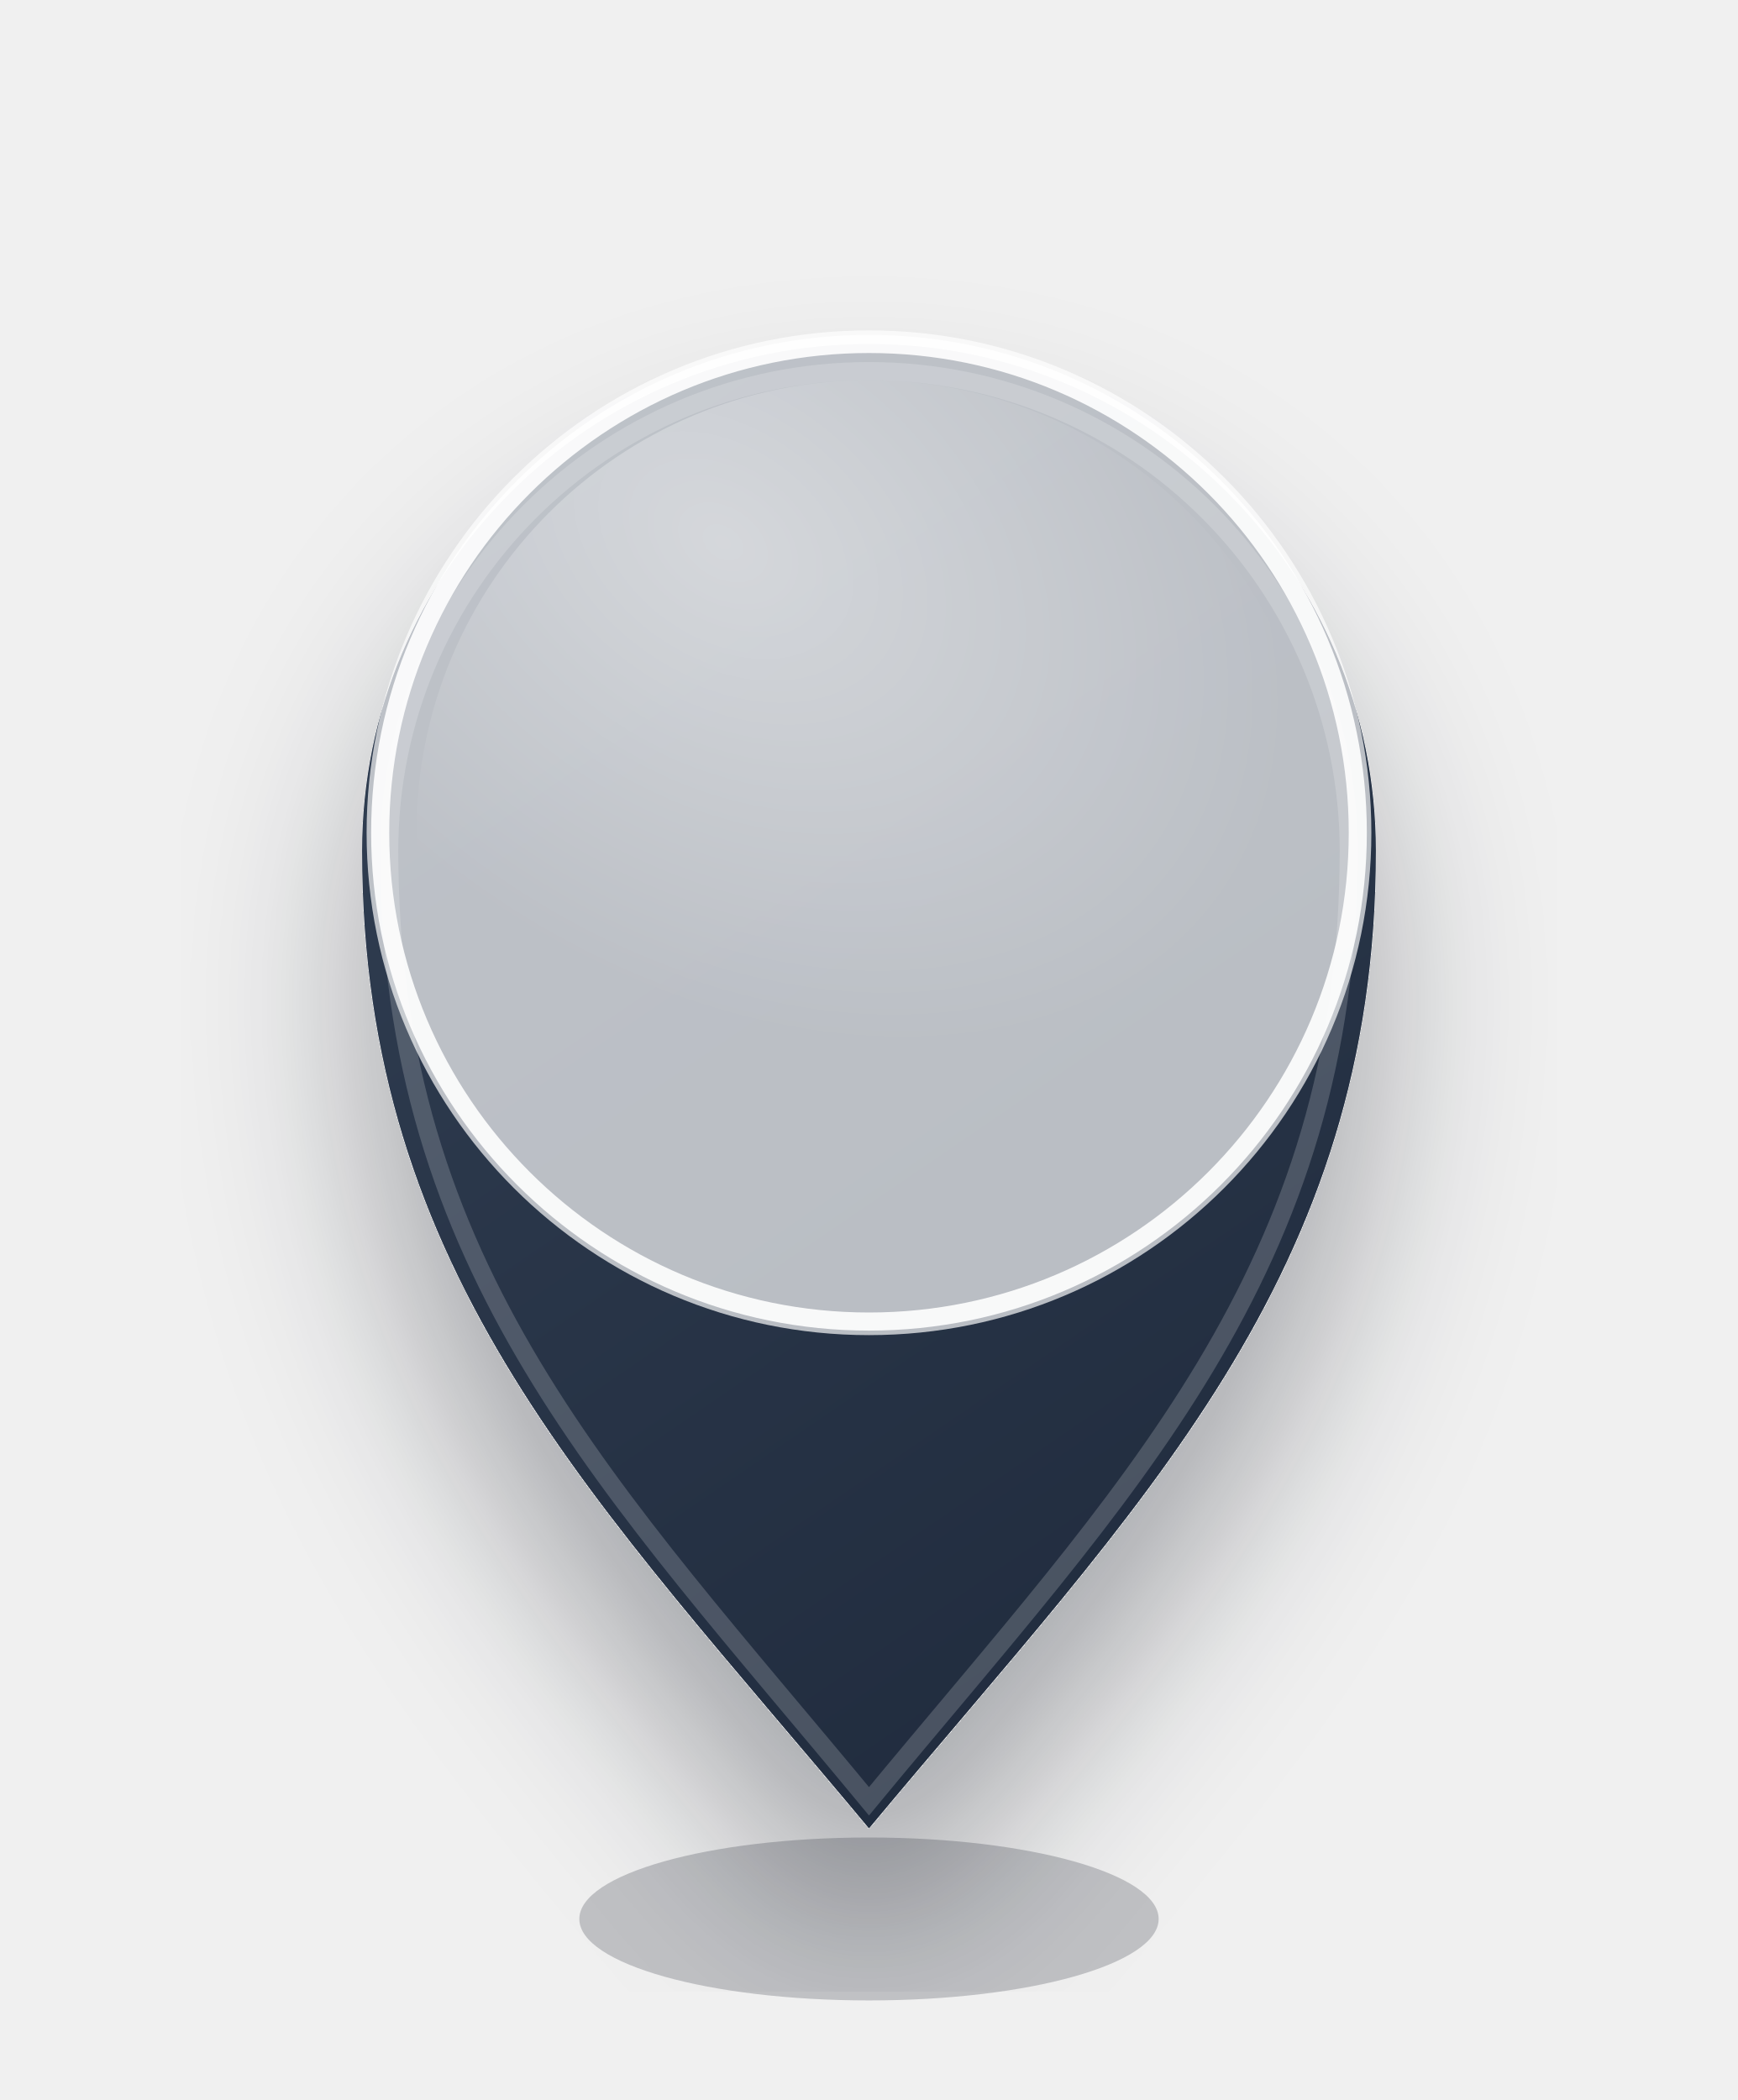
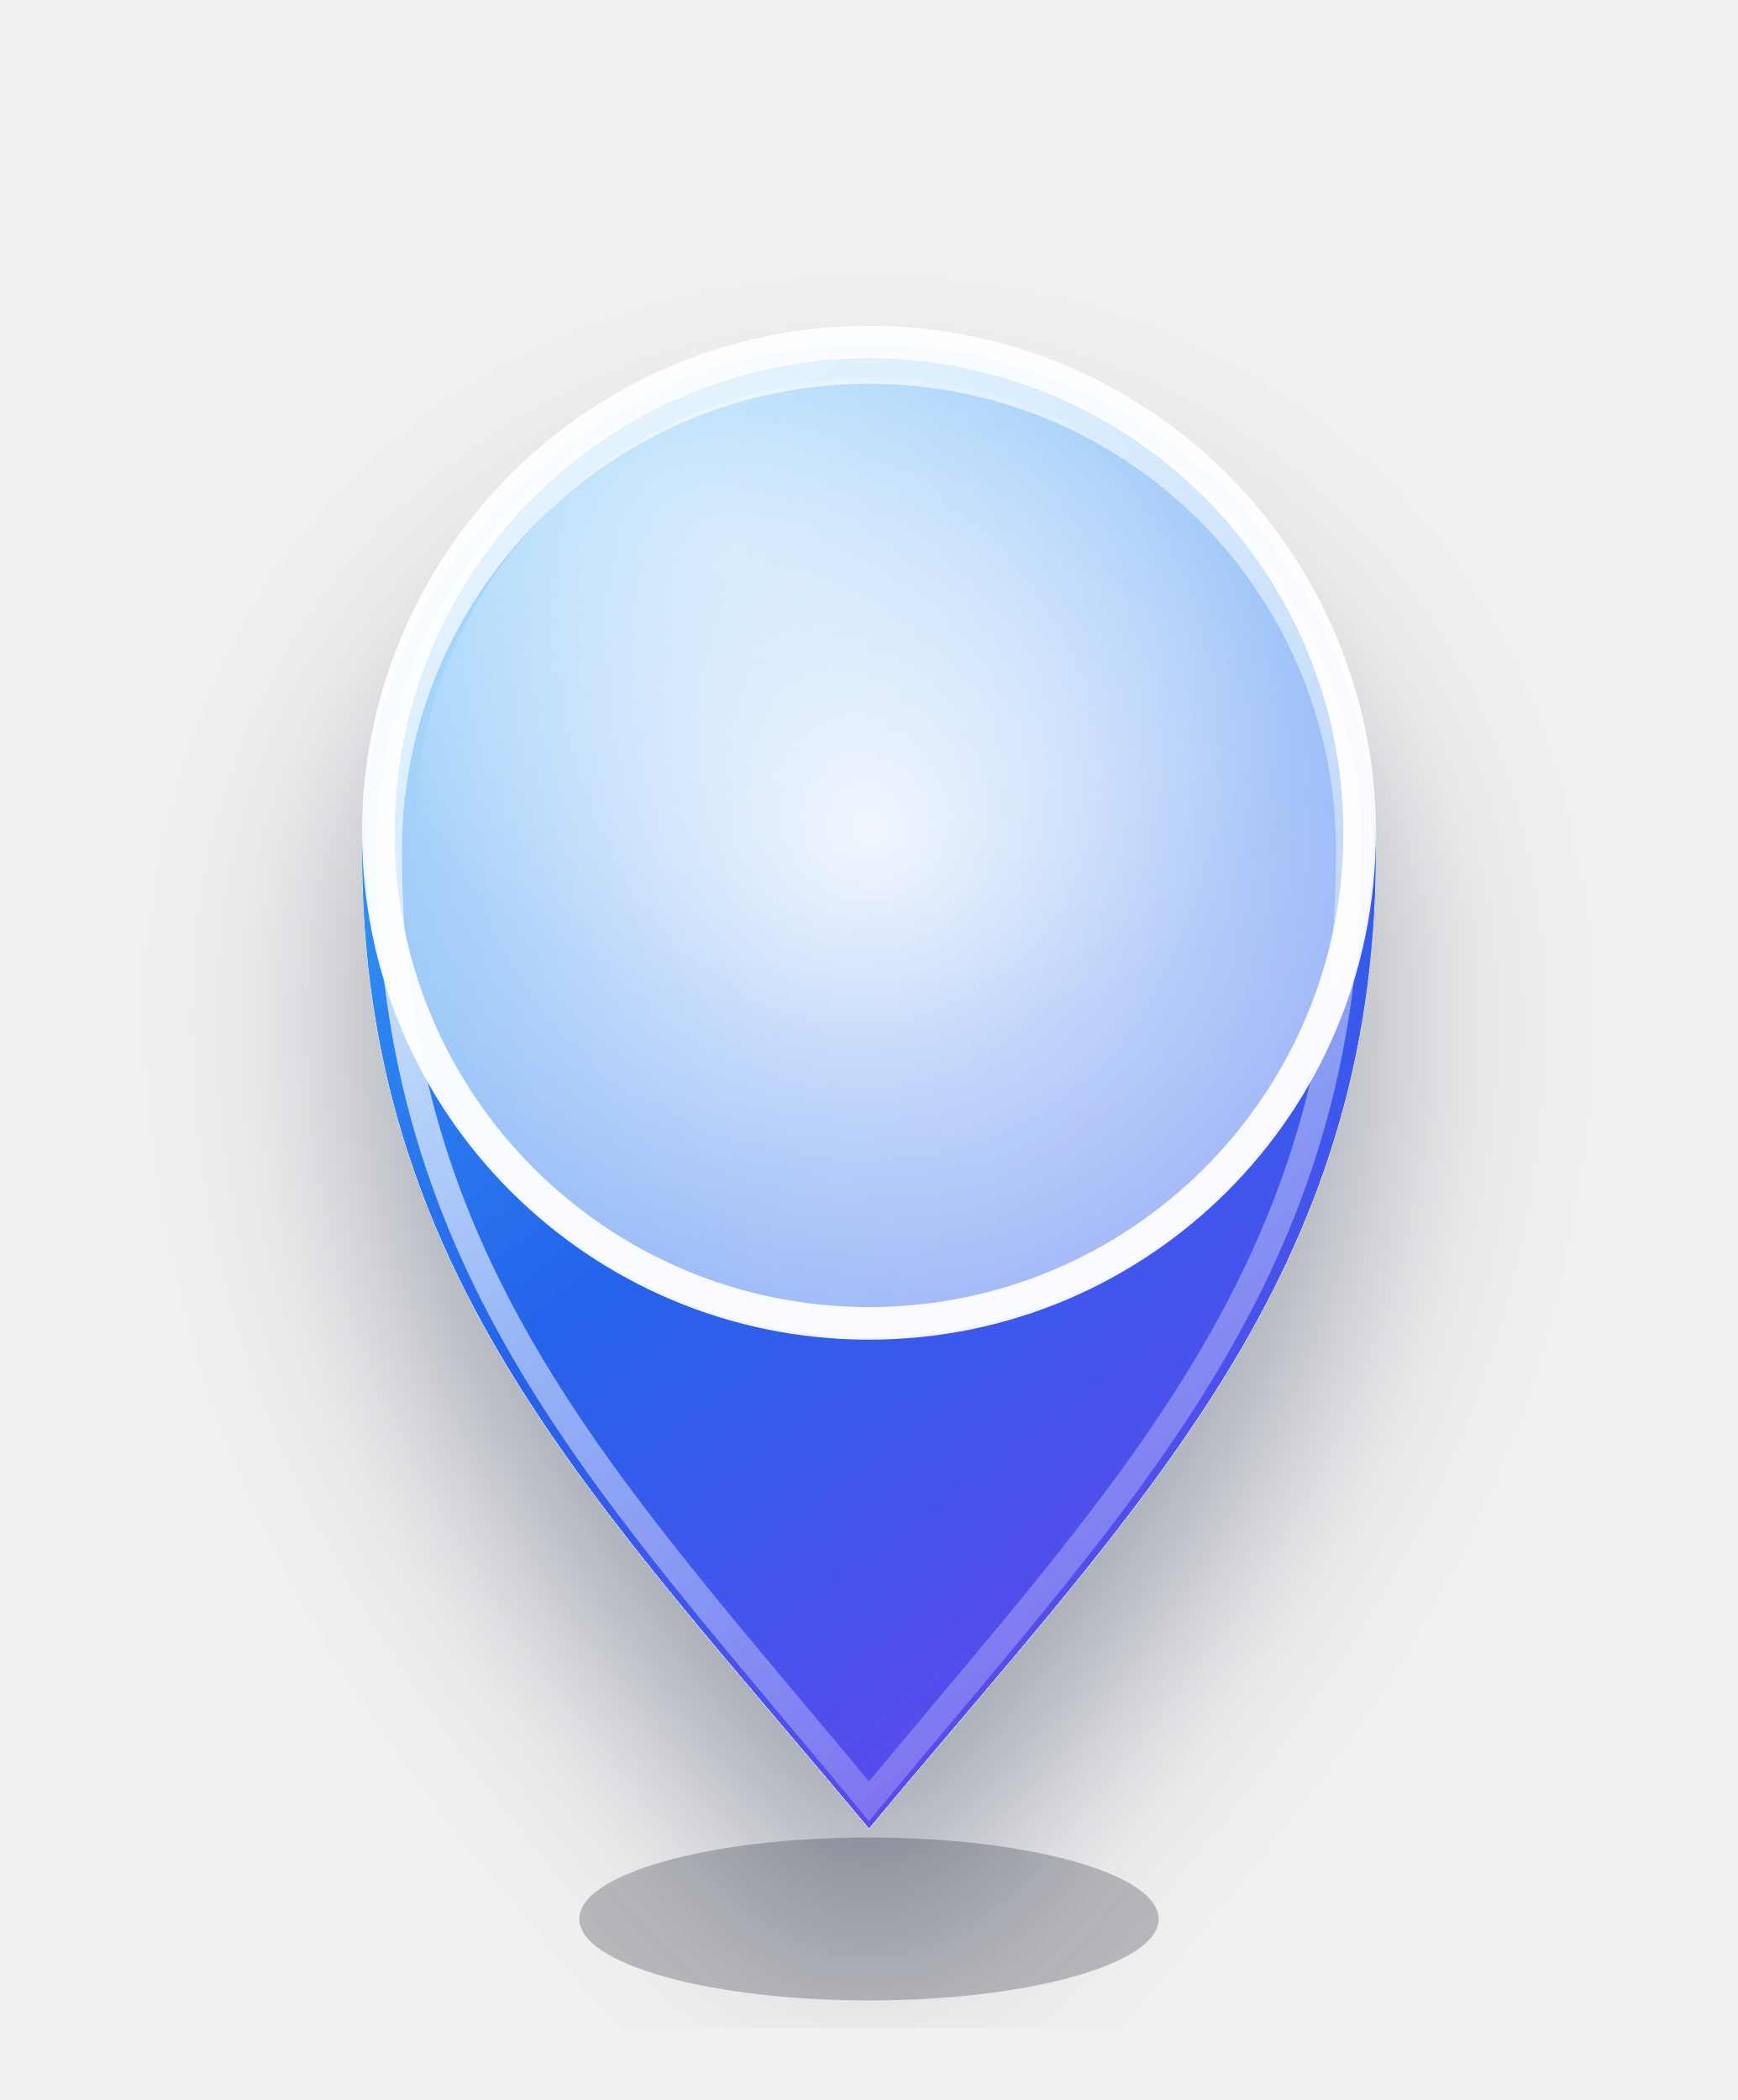
<svg xmlns="http://www.w3.org/2000/svg" width="96" height="116" viewBox="0 0 96 116" fill="none">
  <defs>
-     <linearGradient id="pinBody" x1="20" y1="18" x2="76" y2="100" gradientUnits="userSpaceOnUse">
-       <stop stop-color="#334155" />
-       <stop offset="1" stop-color="#1E293B" />
+     <linearGradient id="pinBody" x1="18" y1="16" x2="82" y2="102" gradientUnits="userSpaceOnUse">
+       <stop stop-color="#38BDF8" />
+       <stop offset="0.5" stop-color="#2563EB" />
+       <stop offset="1" stop-color="#7C3AED" />
    </linearGradient>
-     <radialGradient id="pinGloss" cx="0" cy="0" r="1" gradientUnits="userSpaceOnUse" gradientTransform="translate(40 30) rotate(35) scale(34 24)">
-       <stop stop-color="white" stop-opacity="0.36" />
+     <linearGradient id="pinRim" x1="24" y1="24" x2="72" y2="90" gradientUnits="userSpaceOnUse">
+       <stop stop-color="white" stop-opacity="0.92" />
+       <stop offset="1" stop-color="white" stop-opacity="0.18" />
+     </linearGradient>
+     <radialGradient id="pinGloss" cx="0" cy="0" r="1" gradientUnits="userSpaceOnUse" gradientTransform="translate(40 30) rotate(34) scale(34 24)">
+       <stop stop-color="white" stop-opacity="0.44" />
      <stop offset="1" stop-color="white" stop-opacity="0" />
    </radialGradient>
-     <filter id="pinShadow" x="10" y="12" width="76" height="98" filterUnits="userSpaceOnUse" color-interpolation-filters="sRGB">
+     <radialGradient id="innerGlow" cx="0" cy="0" r="1" gradientUnits="userSpaceOnUse" gradientTransform="translate(48 46) rotate(90) scale(28)">
+       <stop stop-color="white" stop-opacity="0.92" />
+       <stop offset="1" stop-color="#E0F2FE" stop-opacity="0.62" />
+     </radialGradient>
+     <filter id="pinShadow" x="7" y="10" width="82" height="102" filterUnits="userSpaceOnUse" color-interpolation-filters="sRGB">
      <feFlood flood-opacity="0" result="BackgroundImageFix" />
      <feColorMatrix in="SourceAlpha" type="matrix" values="0 0 0 0 0 0 0 0 0 0 0 0 0 0 0 0 0 0 127 0" result="hardAlpha" />
-       <feOffset dy="7" />
-       <feGaussianBlur stdDeviation="5" />
+       <feOffset dy="8" />
+       <feGaussianBlur stdDeviation="5.5" />
      <feComposite in2="hardAlpha" operator="out" />
-       <feColorMatrix type="matrix" values="0 0 0 0 0.02 0 0 0 0 0.04 0 0 0 0 0.09 0 0 0 0.32 0" />
+       <feColorMatrix type="matrix" values="0 0 0 0 0.02 0 0 0 0 0.08 0 0 0 0 0.2 0 0 0 0.34 0" />
      <feBlend mode="normal" in2="BackgroundImageFix" result="effect1_dropShadow_1_1" />
      <feBlend mode="normal" in="SourceGraphic" in2="effect1_dropShadow_1_1" result="shape" />
    </filter>
  </defs>
-   <ellipse cx="48" cy="106" rx="16" ry="4.5" fill="#020617" fill-opacity="0.2" />
+   <ellipse cx="48" cy="106" rx="16" ry="4.5" fill="#020617" fill-opacity="0.24" />
  <g filter="url(#pinShadow)">
    <path d="M48 101C33 83 20 70.5 20 47C20 31.536 32.536 19 48 19C63.464 19 76 31.536 76 47C76 70.5 63 83 48 101Z" fill="url(#pinBody)" />
-     <path d="M48 99.5C33.8 82.3 21.5 70.2 21.5 47C21.5 32.364 33.364 20.5 48 20.5C62.636 20.5 74.5 32.364 74.5 47C74.5 70.2 62.2 82.3 48 99.5Z" stroke="white" stroke-opacity="0.18" />
+     <path d="M48 99.5C33.8 82.3 21.5 70.2 21.5 47C21.5 32.364 33.364 20.5 48 20.5C62.636 20.5 74.5 32.364 74.5 47C74.5 70.2 62.2 82.3 48 99.5Z" stroke="url(#pinRim)" stroke-width="1.4" />
  </g>
-   <circle cx="48" cy="46" r="27.75" fill="#FFFFFF" fill-opacity="0.68" />
-   <circle cx="48" cy="46" r="27" stroke="#FFFFFF" stroke-opacity="0.9" />
-   <circle cx="48" cy="46" r="25" fill="url(#pinGloss)" />
+   <circle cx="48" cy="46" r="27.85" fill="url(#innerGlow)" />
+   <circle cx="48" cy="46" r="27.1" stroke="white" stroke-opacity="0.94" stroke-width="1.8" />
+   <circle cx="48" cy="46" r="25.1" fill="url(#pinGloss)" />
</svg>
